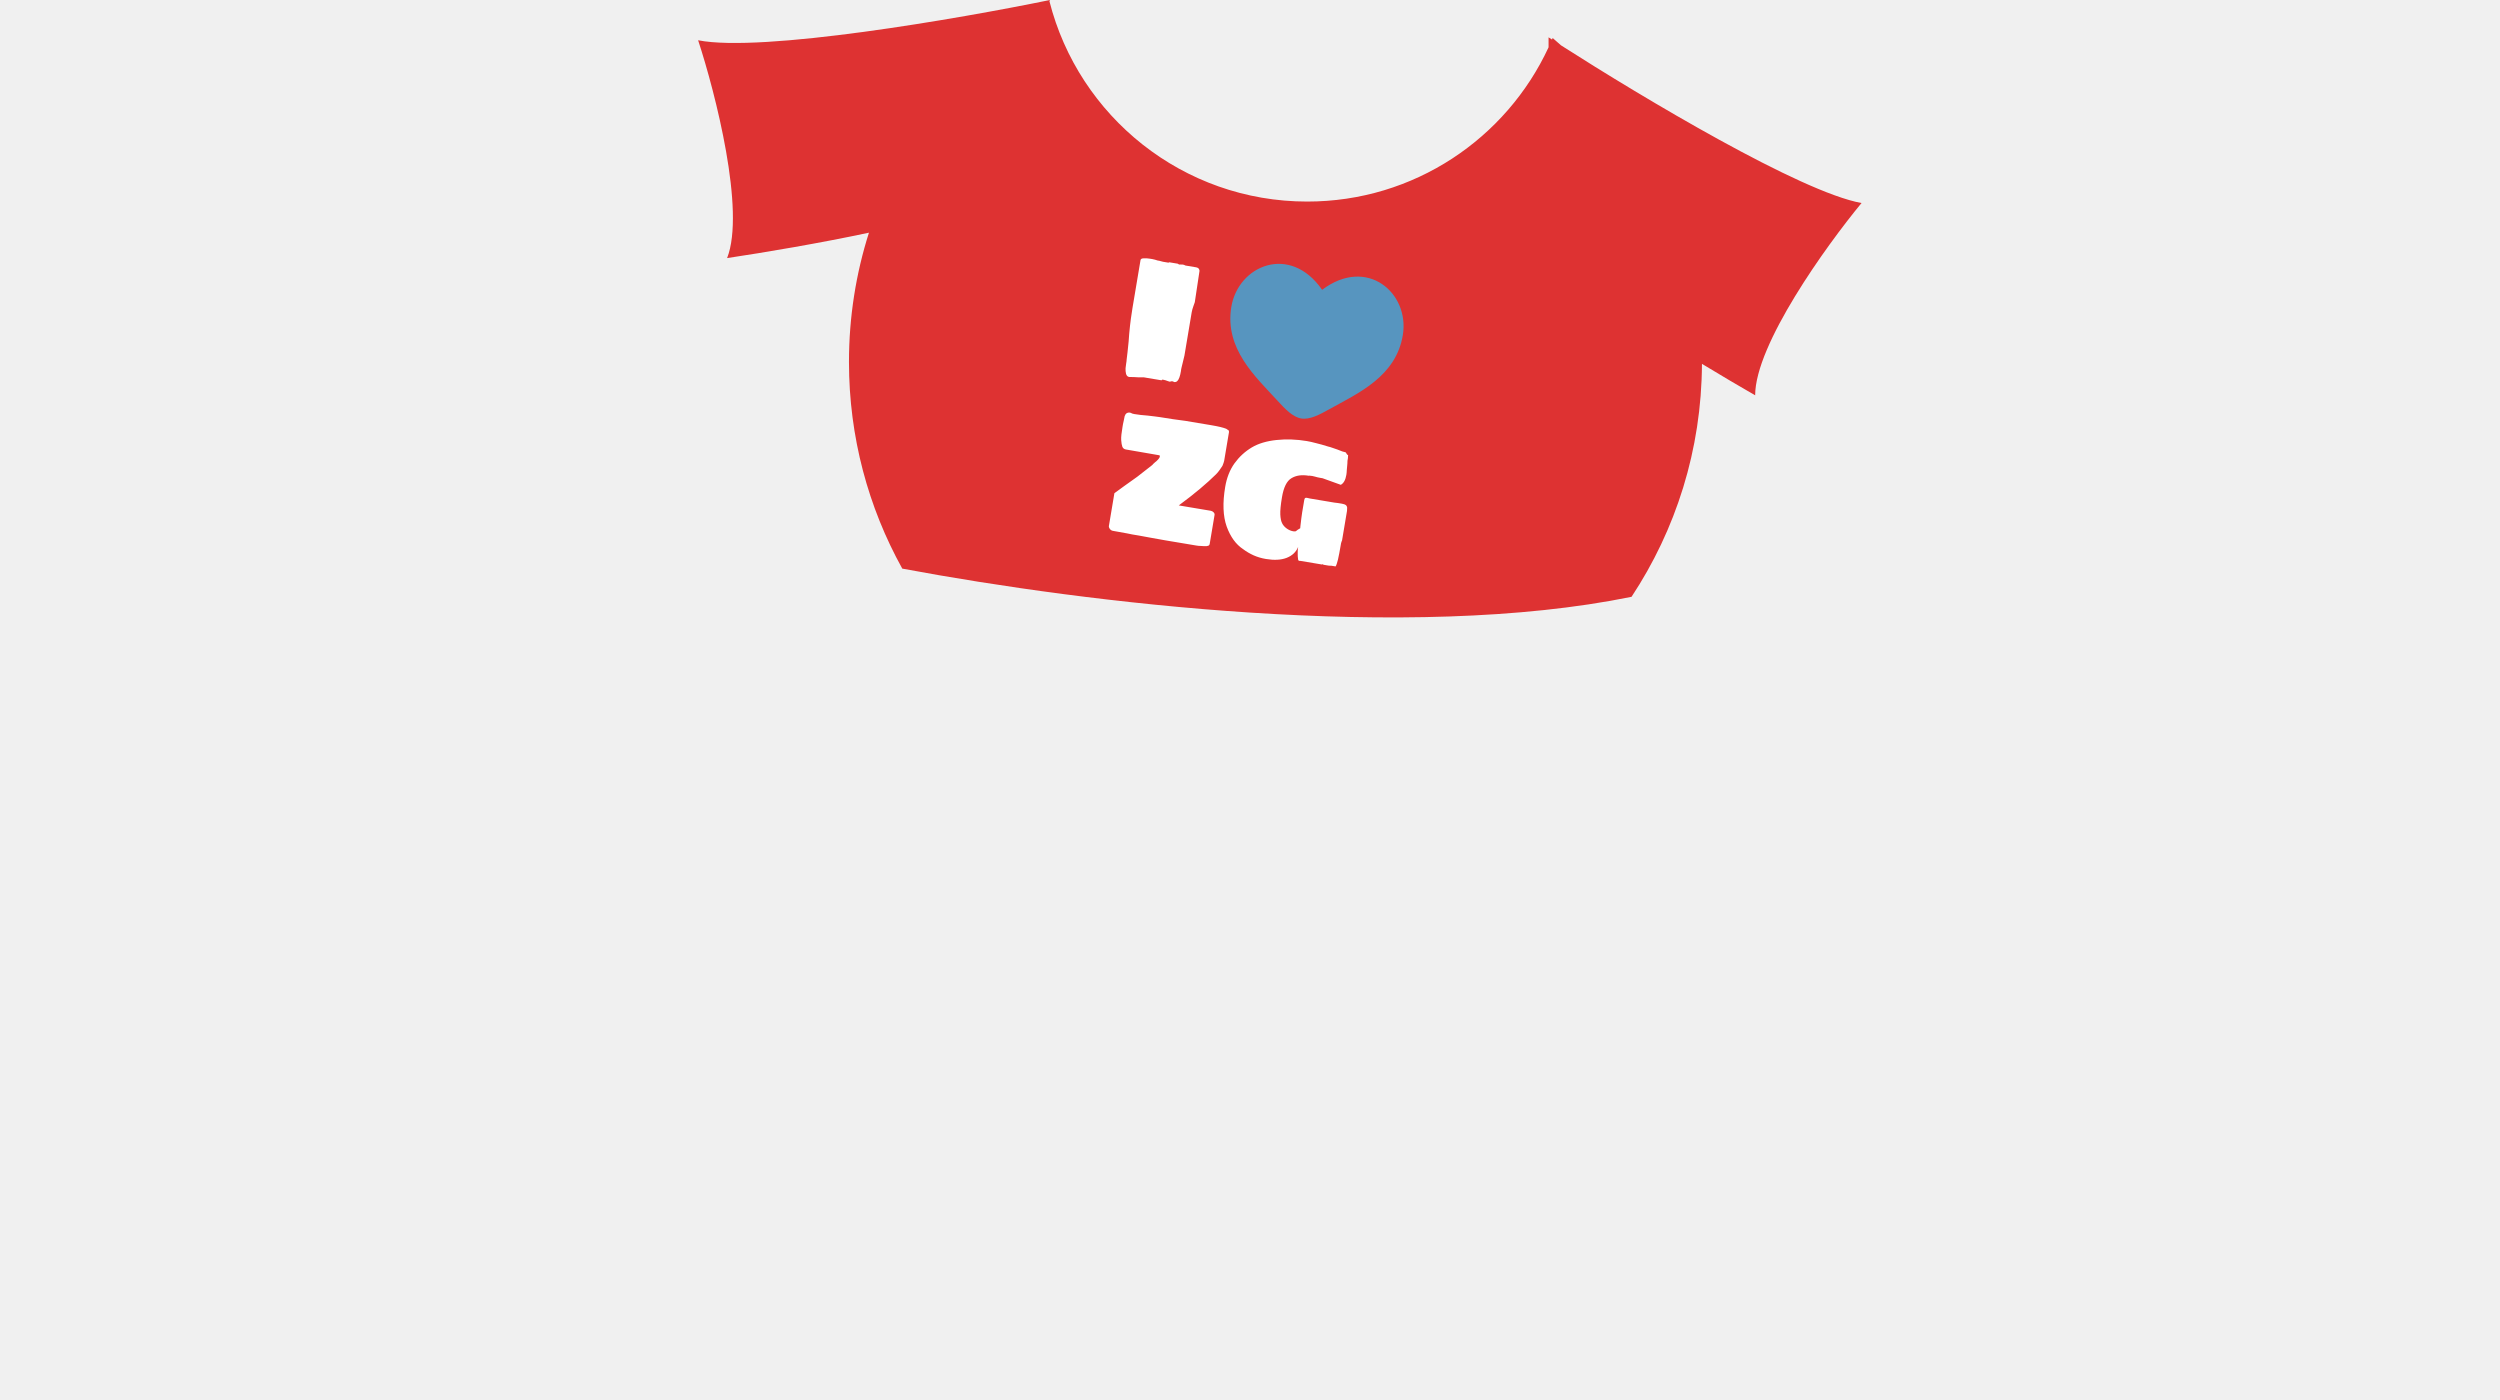
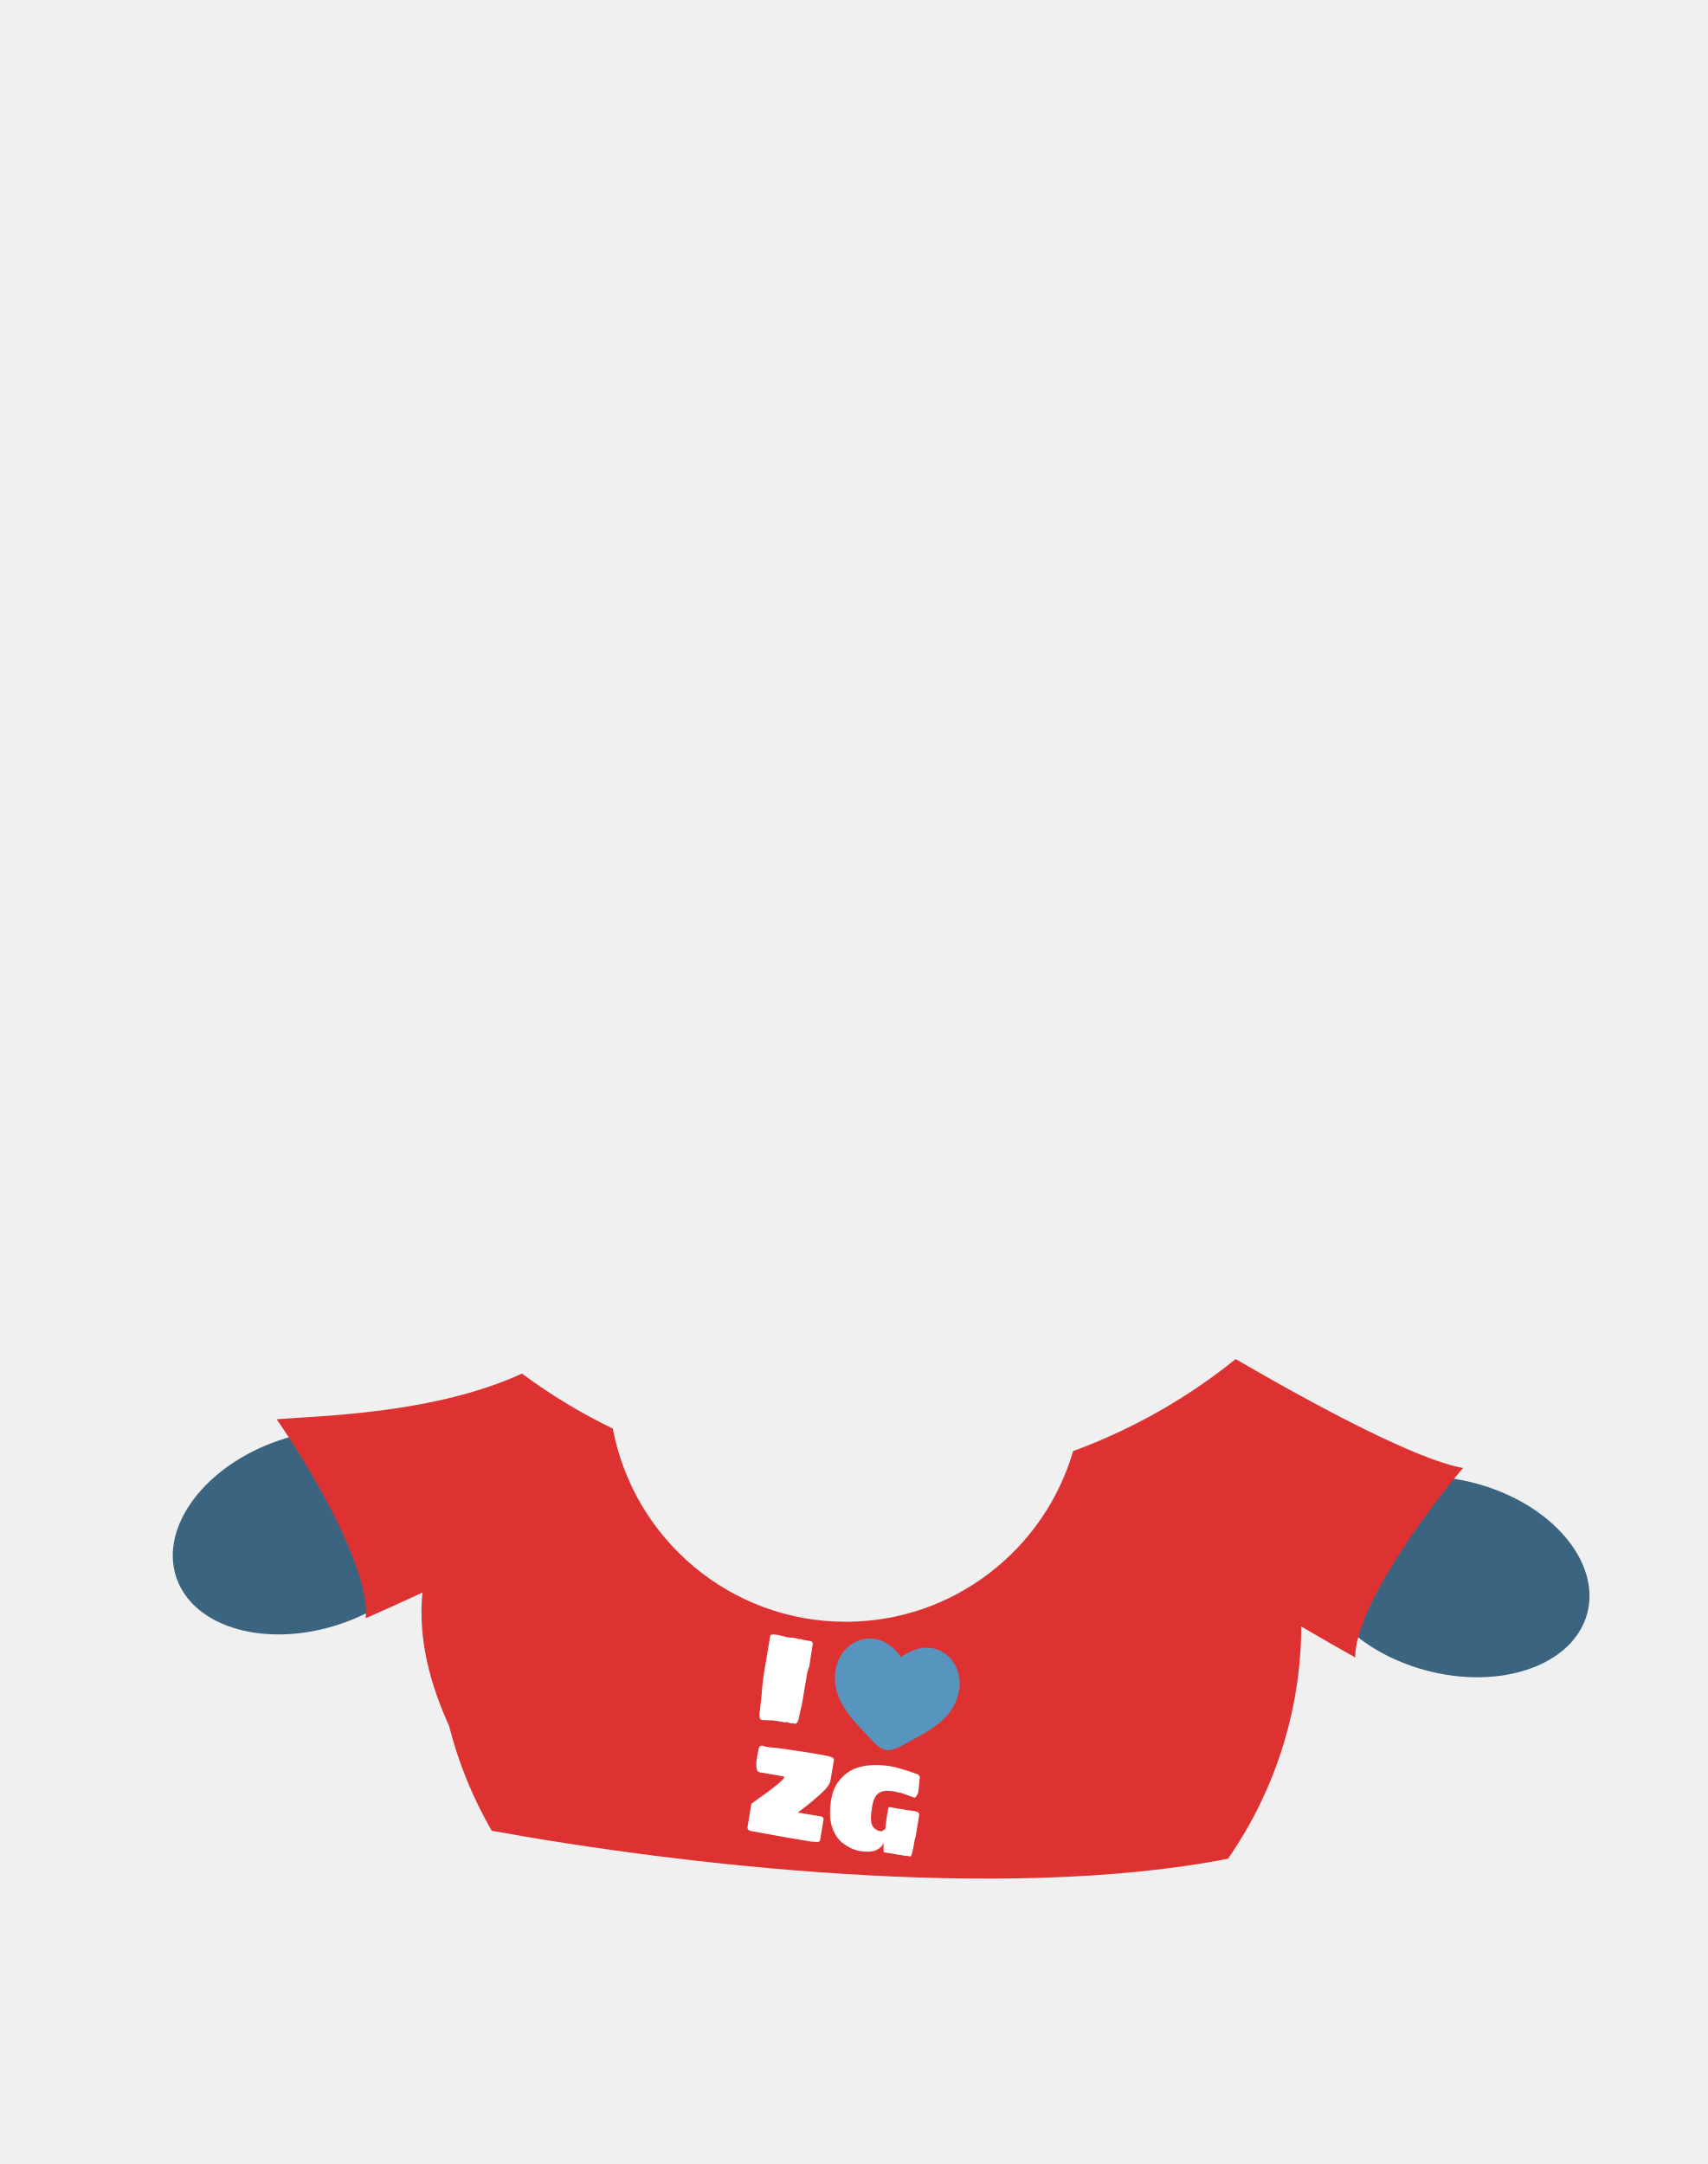
- <svg xmlns="http://www.w3.org/2000/svg" width="134" height="75" viewBox="0 0 127 161" fill="none">
-   <path d="M40.424 0.147C43.787 13.393 55.788 23.192 70.08 23.192C82.388 23.192 92.997 15.923 97.853 5.445V4.296C97.983 4.38 98.116 4.464 98.25 4.551C98.275 4.492 98.301 4.433 98.326 4.374C98.649 4.65 98.968 4.931 99.283 5.216C108.752 11.275 126.89 22.109 133.864 23.36C129.785 28.303 121.625 39.648 121.625 45.485C119.883 44.485 117.759 43.233 115.503 41.865C115.462 51.767 112.485 60.975 107.401 68.669C94.607 71.288 78.876 71.481 63.585 70.49C48.714 69.527 34.302 67.446 23.49 65.425C19.584 58.384 17.358 50.282 17.357 41.66C17.357 36.47 18.162 31.468 19.656 26.773C14.035 27.971 7.637 29.053 3.336 29.695C5.463 24.259 1.998 10.722 0 4.633C7.319 6.081 30.038 2.147 40.482 0L40.424 0.147Z" fill="#DE3232" />
-   <path d="M50.127 43.385L49.601 43.378C49.416 43.347 49.295 43.225 49.236 43.012C49.188 42.815 49.17 42.602 49.181 42.374C49.207 42.136 49.231 41.957 49.25 41.839C49.292 41.589 49.31 41.443 49.303 41.401C49.328 41.176 49.362 40.891 49.406 40.547C49.453 40.189 49.496 39.771 49.536 39.291L49.602 38.41C49.665 37.717 49.729 37.133 49.795 36.657C49.863 36.169 49.925 35.76 49.98 35.431L50.903 29.928C50.925 29.797 51.045 29.729 51.262 29.724C51.481 29.707 51.729 29.722 52.005 29.768C52.084 29.781 52.176 29.797 52.281 29.814C52.386 29.832 52.49 29.856 52.593 29.887C52.697 29.918 52.786 29.946 52.863 29.973C52.942 29.986 53.008 29.997 53.06 30.006C53.163 30.037 53.306 30.074 53.488 30.118C53.672 30.149 53.882 30.184 54.119 30.224L54.208 30.178L55.194 30.343C55.253 30.394 55.309 30.424 55.361 30.432L55.44 30.446C55.471 30.424 55.559 30.425 55.703 30.449C55.719 30.438 55.733 30.434 55.746 30.436L55.785 30.443C55.838 30.451 55.89 30.467 55.94 30.489L56.072 30.552L57.275 30.753C57.459 30.784 57.576 30.851 57.626 30.954C57.679 31.044 57.7 31.122 57.688 31.188L57.149 34.768C57.142 34.807 57.129 34.846 57.109 34.883L56.994 35.208C56.895 35.475 56.827 35.721 56.789 35.944C56.754 36.155 56.723 36.339 56.697 36.497L55.956 40.915L55.754 41.753C55.708 41.948 55.665 42.124 55.625 42.279C55.586 42.435 55.563 42.573 55.556 42.693C55.457 43.285 55.318 43.667 55.14 43.84C55.042 43.946 54.9 43.983 54.716 43.952L54.703 43.909L54.608 43.873C54.581 43.868 54.567 43.873 54.565 43.886L54.466 43.869C54.425 43.876 54.39 43.884 54.361 43.892C54.333 43.901 54.311 43.911 54.295 43.922C54.256 43.915 54.191 43.898 54.101 43.869C54.011 43.84 53.903 43.802 53.776 43.754L53.464 43.681C53.398 43.67 53.353 43.696 53.329 43.76L51.297 43.419L50.689 43.418L50.127 43.385Z" fill="white" />
-   <path d="M57.331 62.772L53.761 62.173C53.077 62.058 52.48 61.951 51.969 61.852C51.469 61.768 51.056 61.692 50.73 61.624C50.44 61.575 50.177 61.531 49.941 61.492C49.704 61.452 49.514 61.413 49.372 61.376L47.718 61.078C47.587 61.056 47.471 60.983 47.37 60.858C47.282 60.735 47.248 60.621 47.265 60.516L47.897 56.748L49.029 55.924L50.526 54.857L52.277 53.488C52.314 53.426 52.356 53.379 52.402 53.347C52.463 53.303 52.519 53.251 52.57 53.192C52.693 53.105 52.812 52.996 52.928 52.867C53.045 52.738 53.109 52.634 53.123 52.555C53.14 52.45 53.116 52.392 53.05 52.381L49.208 51.716C49.023 51.685 48.892 51.582 48.813 51.406C48.748 51.233 48.703 50.975 48.679 50.633C48.669 50.456 48.678 50.241 48.706 49.989C48.737 49.724 48.78 49.427 48.835 49.098L48.885 48.802C48.916 48.699 48.944 48.569 48.971 48.411C49.013 48.242 49.05 48.059 49.083 47.862C49.101 47.838 49.12 47.807 49.139 47.77C49.161 47.72 49.173 47.688 49.175 47.675L49.274 47.57C49.397 47.482 49.537 47.452 49.695 47.478C49.761 47.489 49.806 47.503 49.83 47.521C49.867 47.541 49.898 47.559 49.922 47.577L50.175 47.64C50.425 47.681 50.676 47.717 50.928 47.746C51.18 47.774 51.44 47.798 51.707 47.816C52.012 47.853 52.29 47.886 52.542 47.915C52.794 47.944 53.006 47.972 53.177 48.001C54.176 48.169 55.139 48.31 56.066 48.425L59.025 48.921C59.84 49.058 60.419 49.196 60.761 49.334L61.069 49.548L61.083 49.712L60.53 53.006C60.51 53.125 60.443 53.323 60.329 53.601C60.219 53.772 60.103 53.942 59.98 54.111C59.872 54.268 59.737 54.428 59.575 54.59C59.072 55.087 58.467 55.635 57.758 56.232C57.05 56.83 56.232 57.47 55.307 58.153L58.975 58.769C59.107 58.791 59.219 58.85 59.311 58.947C59.403 59.043 59.44 59.144 59.422 59.249L58.866 62.563C58.844 62.694 58.784 62.772 58.685 62.796C58.597 62.836 58.446 62.851 58.231 62.842C58.137 62.839 58.01 62.832 57.85 62.818C57.701 62.82 57.528 62.805 57.331 62.772ZM74.669 58.623C74.656 58.702 74.653 58.755 74.662 58.784L74.093 62.176C74.071 62.227 74.048 62.284 74.024 62.347C74.002 62.398 73.985 62.456 73.974 62.521L73.961 62.6C73.826 63.402 73.713 63.998 73.621 64.389C73.528 64.779 73.437 65.04 73.347 65.174C73.189 65.148 73.038 65.122 72.893 65.098C72.759 65.089 72.645 65.084 72.551 65.081L72.137 65.012C72.005 64.99 71.94 64.979 71.94 64.979C71.918 64.948 71.907 64.933 71.907 64.933L71.828 64.919C71.813 64.93 71.804 64.942 71.802 64.956L69.316 64.539C69.301 64.55 69.247 64.547 69.155 64.532C69.09 64.521 69.05 64.474 69.037 64.39C68.998 64.141 68.982 63.874 68.989 63.591C68.986 63.523 68.989 63.429 68.995 63.309C69.015 63.19 69.03 63.064 69.039 62.931C68.806 63.513 68.364 63.933 67.712 64.189C67.076 64.433 66.285 64.476 65.338 64.318C64.825 64.232 64.349 64.091 63.908 63.895C63.481 63.702 63.081 63.466 62.709 63.187C61.881 62.643 61.249 61.773 60.815 60.578C60.393 59.385 60.336 57.868 60.645 56.027C60.821 54.975 61.175 54.075 61.706 53.325C62.253 52.565 62.924 51.948 63.721 51.473C64.471 51.031 65.41 50.749 66.539 50.628C67.681 50.508 68.851 50.549 70.047 50.75C70.35 50.8 70.695 50.879 71.083 50.984C71.486 51.079 71.964 51.213 72.516 51.387C72.621 51.404 72.776 51.451 72.98 51.525L73.555 51.723C73.772 51.8 73.956 51.872 74.107 51.938C74.273 51.992 74.403 52.028 74.495 52.043L74.547 52.093C74.556 52.121 74.577 52.158 74.61 52.204C74.662 52.294 74.708 52.343 74.748 52.349L74.787 52.356L74.767 52.717C74.751 52.809 74.735 52.908 74.717 53.013C74.713 53.121 74.708 53.228 74.704 53.336C74.679 53.642 74.657 53.895 74.637 54.095C74.63 54.297 74.614 54.476 74.587 54.634C74.488 55.226 74.275 55.609 73.948 55.784L71.845 55.026L71.569 54.98C71.358 54.944 71.157 54.897 70.964 54.838C70.784 54.78 70.561 54.743 70.293 54.725C70.28 54.723 70.272 54.728 70.27 54.742C70.27 54.742 70.264 54.74 70.25 54.738C69.448 54.604 68.783 54.702 68.254 55.032C67.728 55.349 67.37 56.073 67.18 57.204C67.03 58.099 66.966 58.764 66.987 59.2C67.009 59.636 67.075 59.965 67.187 60.187C67.296 60.421 67.472 60.626 67.712 60.802C67.953 60.977 68.212 61.089 68.488 61.135C68.646 61.161 68.757 61.146 68.82 61.089C68.886 61.019 69.038 60.916 69.278 60.781C69.295 60.675 69.304 60.582 69.304 60.501C69.32 60.409 69.337 60.263 69.357 60.064L69.4 59.686C69.411 59.539 69.446 59.294 69.503 58.953C69.56 58.611 69.612 58.302 69.659 58.026L69.738 57.552C69.76 57.421 69.794 57.339 69.84 57.306C69.886 57.273 69.955 57.264 70.047 57.28C70.085 57.299 70.202 57.326 70.399 57.359L72.45 57.703C72.753 57.754 73.003 57.796 73.2 57.829C73.41 57.864 73.556 57.882 73.637 57.882C73.821 57.913 73.966 57.937 74.071 57.955C74.189 57.974 74.274 57.995 74.324 58.017C74.491 58.072 74.593 58.15 74.63 58.251C74.682 58.341 74.695 58.465 74.669 58.623Z" fill="white" />
-   <path d="M61.346 35.339C60.57 40.14 64.125 43.339 66.659 46.099C67.553 47.072 68.418 47.992 69.405 48.152C70.392 48.311 71.502 47.711 72.657 47.067C75.933 45.248 80.314 43.33 81.089 38.531C81.865 33.731 76.986 29.447 71.798 33.345C68.101 28.011 62.121 30.538 61.346 35.339Z" fill="#5795BF" />
+ <svg xmlns="http://www.w3.org/2000/svg" version="1.1" id="Layer_1" x="0px" y="0px" width="127px" height="161px" viewBox="0 0 127 161" enable-background="new 0 0 127 161" xml:space="preserve">
+   <g display="none">
+     <path display="inline" fill="#294F69" d="M0.645,94.852c6.146,21.927,30.596,29.688,42.053,30.826l0.833,20.456   C7.164,146.655-0.213,112.163,0.645,94.852z" />
+     <ellipse display="inline" fill="#3B6480" cx="88.876" cy="134.111" rx="17.731" ry="17.528" />
+     <path display="inline" fill="#3B6480" d="M127,151.642c0-2.496-2.008-4.888-5.583-6.652c-3.575-1.764-8.424-2.754-13.479-2.754   s-9.904,0.99-13.479,2.754c-3.574,1.765-5.584,4.156-5.584,6.652h19.063H127z" />
+     <ellipse display="inline" fill="#3B6480" cx="38.125" cy="134.112" rx="17.732" ry="17.528" />
+     <path display="inline" fill="#3B6480" d="M0,151.642c0-2.496,2.008-4.888,5.583-6.652c3.575-1.764,8.423-2.754,13.479-2.754   s9.904,0.99,13.479,2.754c3.575,1.765,5.583,4.156,5.583,6.652H19.062H0z" />
+     <ellipse display="inline" fill="#294F69" cx="64.676" cy="120.704" rx="31.75" ry="31.783" />
+     <path display="inline" fill="#3B6480" d="M46.399,38.892C38.72,37.577,24.515,28.438,29.122,2.4   C40.64,8.975,60.221,25.479,46.399,38.892z" />
+     <path display="inline" fill="#3B6480" d="M81.189,36.538c7.678-1.315,21.883-10.455,17.276-36.492   C86.947,6.621,67.367,23.125,81.189,36.538z" />
+     <ellipse display="inline" fill="#3B6480" cx="64.676" cy="70.086" rx="42.334" ry="40.612" />
+     <linearGradient id="SVGID_1_" gradientUnits="userSpaceOnUse" x1="62.927" y1="75.309" x2="62.927" y2="39.995" gradientTransform="matrix(1 0 0 -1 -0.0151 160.6992)">
+       <stop offset="0" style="stop-color:#3B6480" />
+       <stop offset="1" style="stop-color:#294F69" />
+     </linearGradient>
+     <ellipse display="inline" fill="url(#SVGID_1_)" cx="62.912" cy="103.047" rx="17.639" ry="17.657" />
+     <path display="inline" fill="#D9D9D9" d="M62.618,101.868l-5.347-6.62h10.693L62.618,101.868z" />
+     <ellipse display="inline" fill="#D9D9D9" cx="91.723" cy="72.44" rx="20.578" ry="20.6" />
+     <path display="inline" fill="#294F69" d="M107.009,73.009c0,8.463-6.844,15.323-15.286,15.323c-8.443,0-15.287-6.86-15.287-15.323   c0-8.464,6.844-15.325,15.287-15.325C100.165,57.684,107.009,64.545,107.009,73.009z" />
+     <path display="inline" fill="#D9D9D9" d="M107.009,65.063c0,4.702-3.802,8.513-8.492,8.513s-8.493-3.811-8.493-8.513   c0-4.702,3.803-8.513,8.493-8.513S107.009,60.361,107.009,65.063z" />
+     <ellipse display="inline" fill="#D9D9D9" cx="35.866" cy="74.206" rx="20.579" ry="20.6" />
+     <path display="inline" fill="#294F69" d="M51.153,74.774c0,8.463-6.844,15.323-15.287,15.323c-8.442,0-15.287-6.86-15.287-15.323   c0-8.464,6.844-15.325,15.287-15.325C44.309,59.45,51.153,66.311,51.153,74.774z" />
+     <path display="inline" fill="#D9D9D9" d="M51.153,66.828c0,4.702-3.802,8.513-8.493,8.513s-8.493-3.811-8.493-8.513   c0-4.702,3.802-8.513,8.493-8.513S51.153,62.126,51.153,66.828z" />
+     <linearGradient id="SVGID_2_" gradientUnits="userSpaceOnUse" x1="50.966" y1="49.826" x2="74.194" y2="20.409" gradientTransform="matrix(1 0 0 -1 -0.0151 160.6992)">
+       <stop offset="0" style="stop-color:#3B6480" />
+       <stop offset="1" style="stop-color:#294F69" />
+     </linearGradient>
+     <path display="inline" fill="url(#SVGID_2_)" d="M39.992,119.526c17.957,11.771,38.441,4.904,46.438,0   c0,9.68-4.722,29.115-23.606,29.426C43.94,149.262,39.734,129.464,39.992,119.526z" />
+   </g>
+   <ellipse transform="matrix(0.9658 0.2591 -0.2591 0.9658 34.0866 -23.9607)" fill="#3B6480" cx="107.938" cy="117.326" rx="10.5" ry="7.2" />
+   <ellipse transform="matrix(0.9462 -0.3235 0.3235 0.9462 -35.6339 13.5864)" fill="#3B6480" cx="23.056" cy="113.992" rx="10.5" ry="7.2" />
+   <path fill="#DE3232" d="M91.922,101.114c-3.573,2.887-7.651,5.213-12.09,6.847c-2.142,7.335-8.899,12.697-16.92,12.697  c-8.618,0-15.782-6.191-17.322-14.37c-2.393-1.162-4.655-2.534-6.76-4.094c-6.449,2.965-14.824,3.134-18.251,3.396  c2.358,3.393,6.986,11.102,6.627,14.805c1.2-0.524,2.662-1.184,4.216-1.907c-0.329,3.565,0.596,6.827,1.987,9.929  c0.704,2.76,1.772,5.378,3.175,7.793c7.079,1.281,16.475,2.594,26.169,3.204c9.96,0.628,20.222,0.513,28.604-1.128  c3.415-4.943,5.418-10.883,5.446-17.276c1.478,0.87,2.869,1.667,4.013,2.305c0-3.721,5.349-10.948,8.022-14.098  C105.453,108.625,98.056,104.687,91.922,101.114z" />
+   <path fill="#FFFFFF" d="M56.936,127.974l-0.244-0.004c-0.086-0.014-0.143-0.071-0.17-0.17c-0.022-0.092-0.031-0.191-0.025-0.297  c0.012-0.111,0.022-0.195,0.031-0.25c0.02-0.117,0.028-0.185,0.025-0.203c0.012-0.105,0.027-0.238,0.048-0.398  c0.021-0.167,0.042-0.361,0.061-0.586l0.03-0.41c0.029-0.322,0.06-0.595,0.09-0.816c0.032-0.228,0.061-0.418,0.087-0.57l0.43-2.564  c0.011-0.061,0.065-0.093,0.167-0.095c0.103-0.008,0.218-0.001,0.346,0.021c0.037,0.006,0.08,0.014,0.129,0.021  s0.098,0.02,0.146,0.033c0.047,0.016,0.09,0.028,0.125,0.041c0.037,0.006,0.067,0.011,0.092,0.016  c0.048,0.014,0.114,0.031,0.199,0.052c0.086,0.015,0.184,0.03,0.294,0.05l0.042-0.021l0.459,0.076  c0.027,0.023,0.053,0.037,0.078,0.042l0.037,0.006c0.014-0.011,0.055-0.009,0.122,0.002c0.007-0.005,0.014-0.007,0.02-0.007  l0.019,0.004c0.024,0.004,0.049,0.012,0.072,0.021l0.061,0.029l0.561,0.094c0.086,0.014,0.141,0.045,0.164,0.094  c0.024,0.041,0.034,0.078,0.029,0.108l-0.252,1.668c-0.003,0.019-0.009,0.036-0.018,0.054l-0.055,0.151  c-0.045,0.124-0.078,0.239-0.095,0.343c-0.017,0.098-0.03,0.184-0.044,0.258l-0.345,2.059l-0.094,0.39  c-0.021,0.091-0.042,0.173-0.06,0.245c-0.02,0.072-0.029,0.137-0.033,0.193c-0.046,0.275-0.11,0.453-0.193,0.533  c-0.046,0.05-0.111,0.066-0.197,0.053l-0.006-0.02l-0.045-0.018c-0.012-0.002-0.019,0-0.02,0.006l-0.046-0.008  c-0.02,0.004-0.036,0.008-0.05,0.012c-0.013,0.004-0.023,0.008-0.03,0.014c-0.019-0.004-0.048-0.012-0.091-0.025  c-0.041-0.014-0.092-0.031-0.15-0.053l-0.146-0.035c-0.03-0.004-0.051,0.008-0.063,0.037l-0.946-0.158h-0.283L56.936,127.974z" />
+   <path fill="#FFFFFF" d="M60.292,137.005l-1.663-0.279c-0.318-0.054-0.597-0.104-0.834-0.15c-0.233-0.039-0.426-0.074-0.578-0.105  c-0.135-0.023-0.257-0.043-0.367-0.063c-0.11-0.018-0.199-0.035-0.266-0.053l-0.77-0.139c-0.062-0.011-0.115-0.045-0.162-0.104  c-0.041-0.057-0.057-0.109-0.049-0.159l0.294-1.755l0.527-0.384l0.697-0.497l0.815-0.639c0.018-0.027,0.037-0.05,0.059-0.064  c0.028-0.021,0.055-0.045,0.078-0.072c0.057-0.041,0.113-0.092,0.167-0.152c0.054-0.06,0.085-0.107,0.091-0.145  c0.008-0.049-0.004-0.076-0.033-0.082l-1.791-0.309c-0.086-0.016-0.146-0.063-0.184-0.145c-0.03-0.081-0.051-0.201-0.063-0.36  c-0.005-0.083,0-0.183,0.013-0.3c0.015-0.124,0.034-0.262,0.06-0.416l0.023-0.137c0.015-0.049,0.027-0.109,0.041-0.183  c0.02-0.079,0.036-0.164,0.052-0.256c0.009-0.011,0.017-0.025,0.026-0.042c0.01-0.024,0.016-0.039,0.017-0.045l0.046-0.049  c0.057-0.041,0.123-0.055,0.196-0.043c0.03,0.005,0.052,0.012,0.063,0.02c0.018,0.01,0.032,0.018,0.043,0.026l0.118,0.029  c0.116,0.02,0.232,0.036,0.351,0.05c0.117,0.014,0.238,0.023,0.362,0.032c0.143,0.017,0.271,0.032,0.39,0.046  c0.117,0.014,0.216,0.027,0.296,0.041c0.465,0.078,0.914,0.143,1.346,0.197l1.379,0.23c0.379,0.064,0.648,0.128,0.809,0.193  l0.143,0.1l0.007,0.076l-0.257,1.534c-0.01,0.056-0.041,0.147-0.094,0.277c-0.052,0.079-0.105,0.159-0.163,0.237  c-0.05,0.073-0.113,0.148-0.188,0.223c-0.234,0.232-0.517,0.487-0.847,0.766s-0.711,0.576-1.142,0.895l1.709,0.287  c0.061,0.01,0.113,0.037,0.156,0.082s0.06,0.093,0.052,0.142l-0.259,1.544c-0.011,0.061-0.039,0.098-0.084,0.108  c-0.041,0.019-0.112,0.025-0.212,0.021c-0.044,0-0.104-0.004-0.178-0.01C60.465,137.026,60.384,137.02,60.292,137.005z   M68.369,135.071c-0.006,0.037-0.008,0.063-0.004,0.075l-0.265,1.581c-0.011,0.023-0.021,0.049-0.032,0.078  c-0.01,0.024-0.018,0.051-0.023,0.082l-0.006,0.037c-0.063,0.373-0.115,0.65-0.158,0.832s-0.086,0.305-0.128,0.367  c-0.073-0.014-0.144-0.025-0.212-0.036c-0.062-0.005-0.115-0.007-0.158-0.008l-0.193-0.032c-0.061-0.01-0.092-0.016-0.092-0.016  c-0.01-0.014-0.016-0.021-0.016-0.021l-0.037-0.006c-0.006,0.005-0.011,0.01-0.012,0.017l-1.158-0.194  c-0.007,0.006-0.031,0.004-0.074-0.003c-0.031-0.005-0.049-0.027-0.055-0.065c-0.02-0.117-0.026-0.241-0.023-0.373  c-0.001-0.031,0-0.075,0.004-0.131c0.009-0.056,0.016-0.114,0.02-0.177c-0.108,0.271-0.314,0.467-0.617,0.586  c-0.297,0.114-0.666,0.134-1.106,0.06c-0.239-0.039-0.461-0.105-0.666-0.195c-0.199-0.091-0.386-0.201-0.56-0.33  c-0.385-0.254-0.68-0.659-0.882-1.217c-0.196-0.555-0.223-1.262-0.079-2.119c0.082-0.49,0.247-0.91,0.494-1.259  c0.255-0.354,0.568-0.642,0.938-0.862c0.35-0.206,0.787-0.338,1.313-0.395c0.531-0.055,1.076-0.037,1.634,0.057  c0.142,0.023,0.302,0.061,0.482,0.109c0.188,0.045,0.411,0.107,0.668,0.188c0.049,0.009,0.12,0.03,0.216,0.064l0.268,0.093  c0.102,0.036,0.188,0.069,0.258,0.1c0.077,0.026,0.138,0.042,0.18,0.05l0.025,0.022c0.004,0.013,0.014,0.03,0.029,0.052  c0.023,0.043,0.045,0.064,0.064,0.068l0.018,0.002l-0.01,0.169c-0.007,0.043-0.014,0.089-0.022,0.138  c-0.003,0.051-0.005,0.101-0.007,0.15c-0.011,0.143-0.021,0.261-0.031,0.354c-0.002,0.094-0.01,0.178-0.022,0.252  c-0.046,0.275-0.146,0.453-0.298,0.535l-0.98-0.354l-0.128-0.021c-0.099-0.016-0.192-0.038-0.282-0.066  c-0.084-0.025-0.188-0.043-0.313-0.052c-0.006-0.001-0.01,0.001-0.01,0.007c0,0-0.004,0-0.01-0.001  c-0.373-0.063-0.684-0.017-0.93,0.138c-0.245,0.146-0.412,0.484-0.5,1.012c-0.07,0.416-0.1,0.727-0.09,0.93s0.041,0.355,0.093,0.459  c0.051,0.109,0.132,0.205,0.245,0.287c0.111,0.082,0.232,0.133,0.361,0.154c0.072,0.013,0.125,0.006,0.154-0.021  c0.03-0.032,0.102-0.08,0.213-0.143c0.008-0.049,0.012-0.093,0.012-0.131c0.008-0.043,0.016-0.111,0.025-0.203l0.02-0.177  c0.006-0.068,0.021-0.183,0.049-0.341c0.026-0.16,0.051-0.304,0.072-0.432l0.037-0.221c0.01-0.063,0.025-0.1,0.047-0.115  s0.055-0.02,0.097-0.012c0.018,0.009,0.072,0.021,0.164,0.037l0.956,0.16c0.141,0.023,0.257,0.043,0.349,0.059  c0.099,0.016,0.166,0.023,0.204,0.023c0.086,0.016,0.152,0.026,0.201,0.035c0.056,0.009,0.096,0.019,0.119,0.029  c0.077,0.025,0.125,0.061,0.142,0.108C68.375,134.94,68.381,134.998,68.369,135.071z" />
+   <path fill="#5795BF" d="M62.162,124.226c-0.361,2.236,1.295,3.727,2.476,5.012c0.417,0.453,0.819,0.883,1.278,0.957  c0.461,0.074,0.978-0.206,1.516-0.506c1.525-0.848,3.566-1.74,3.928-3.977s-1.911-4.232-4.328-2.416  C65.31,120.812,62.523,121.989,62.162,124.226z" />
</svg>
